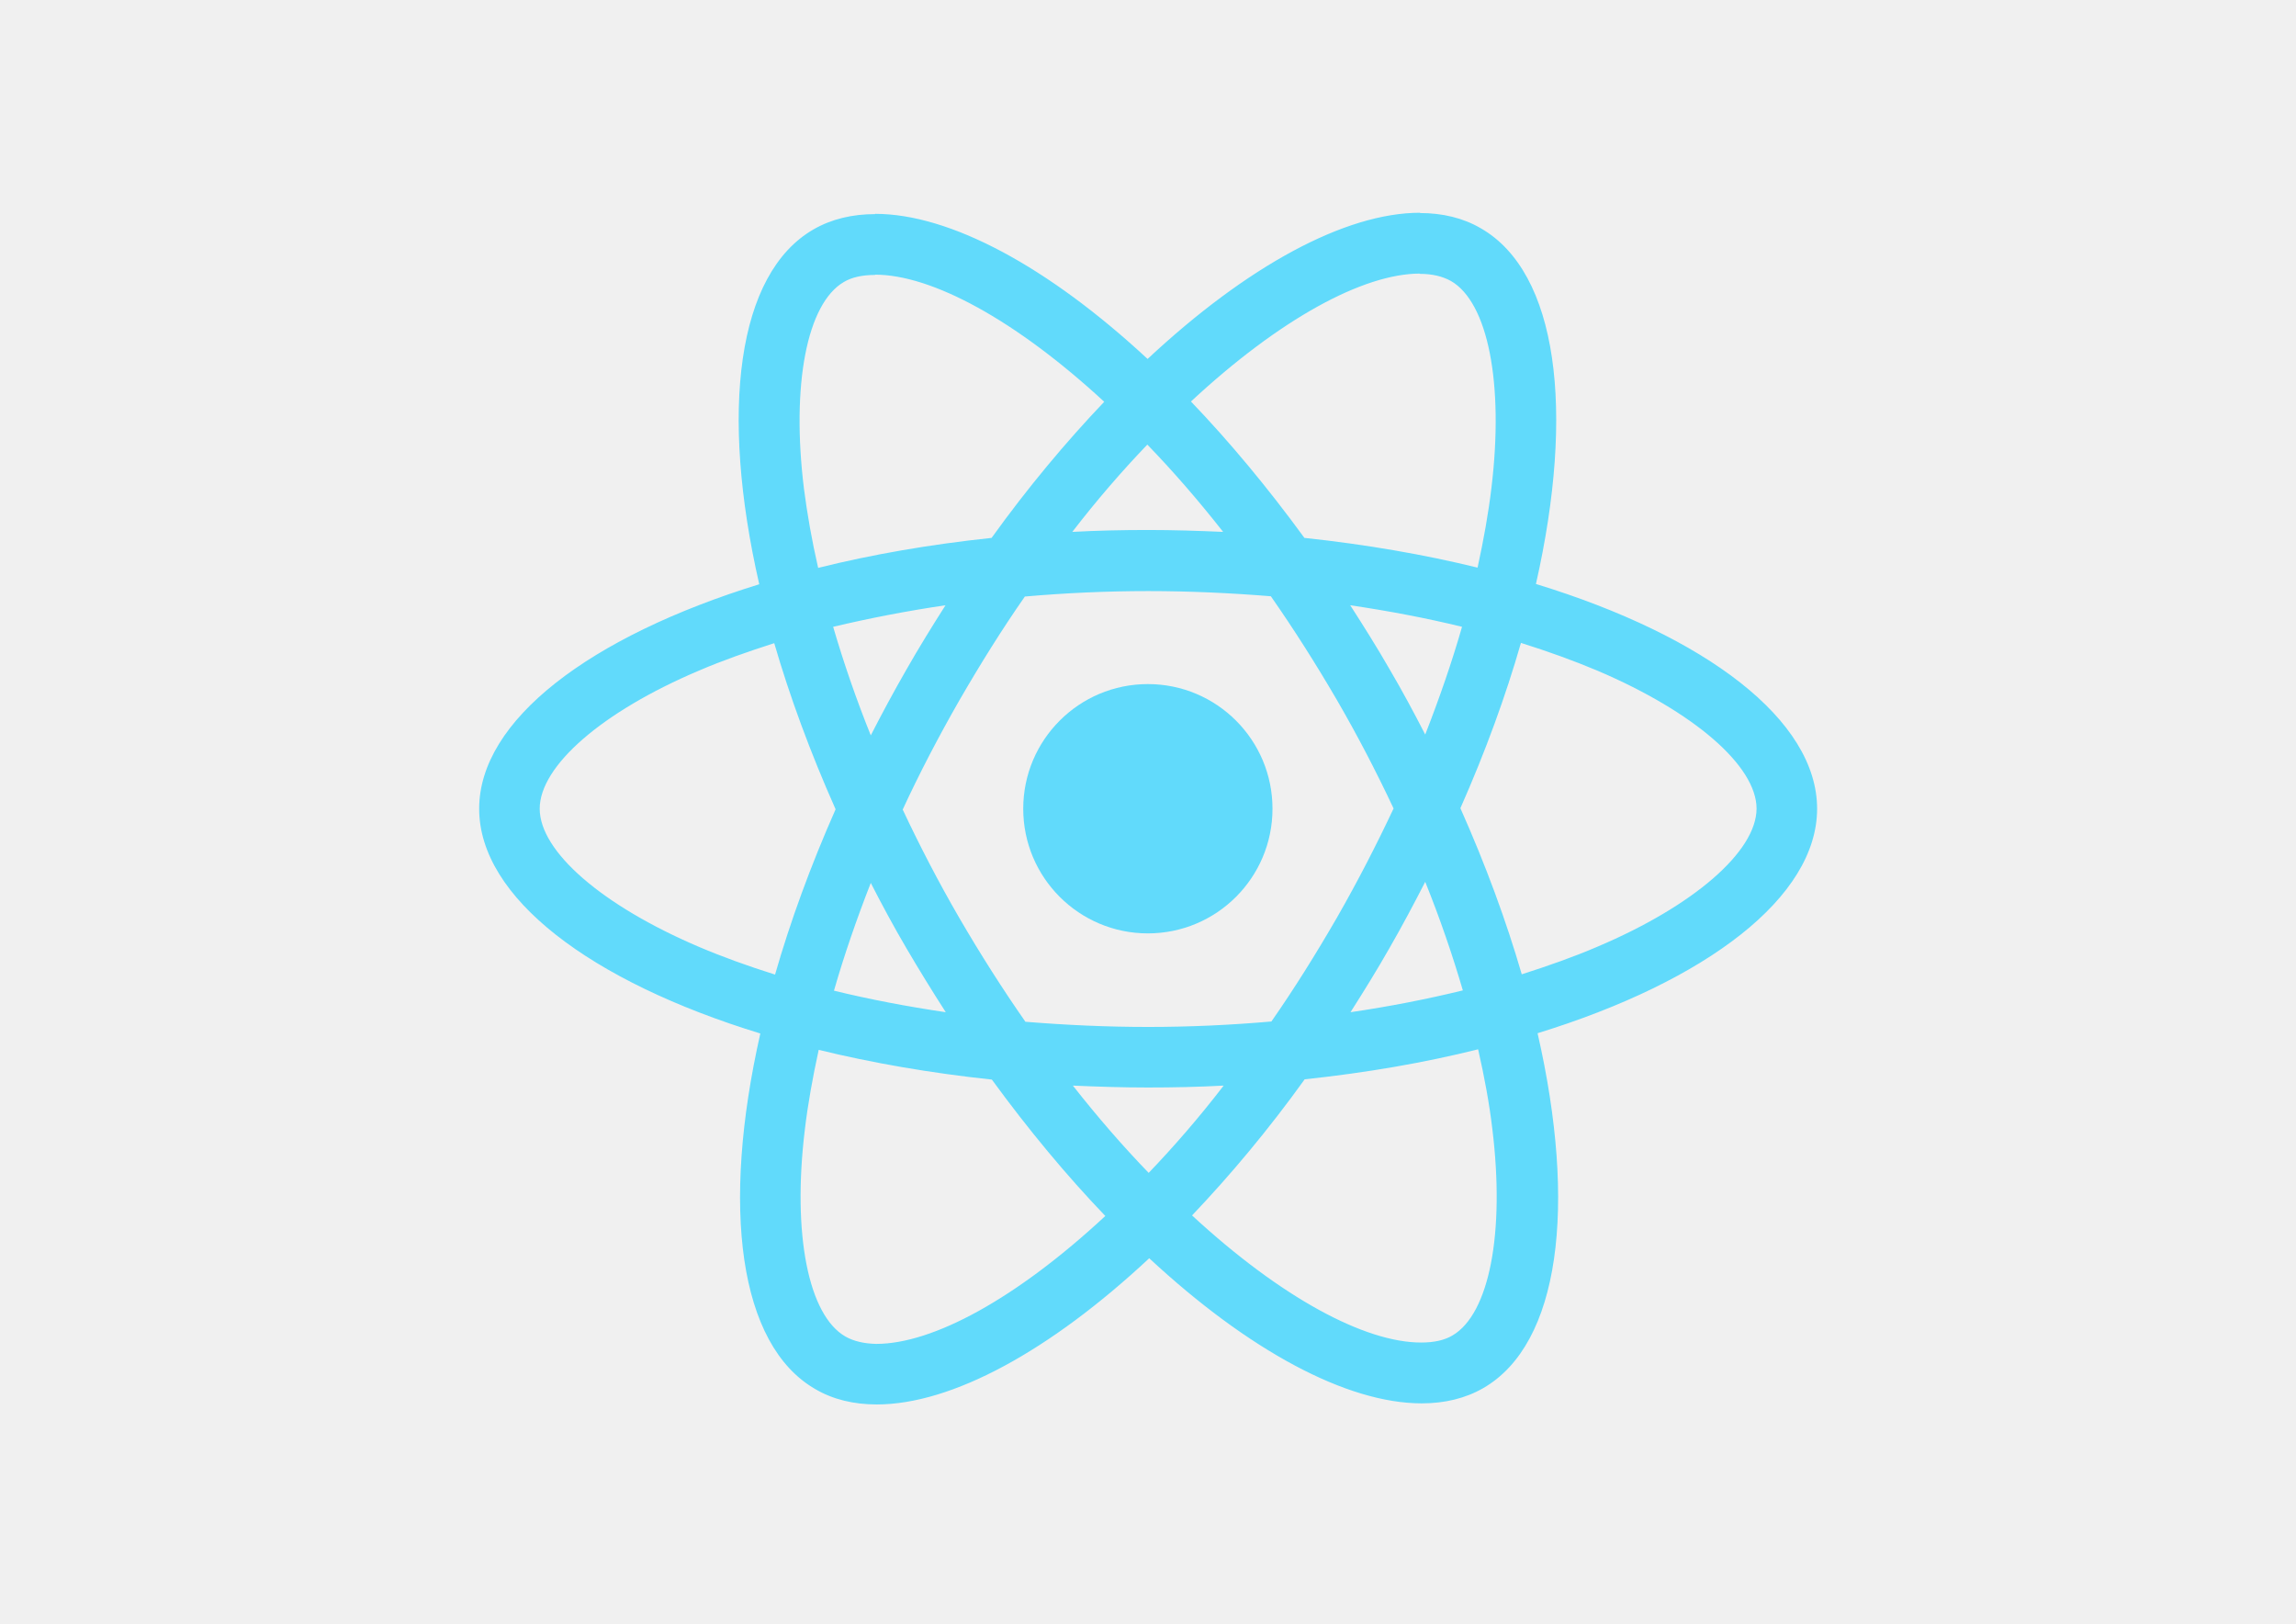
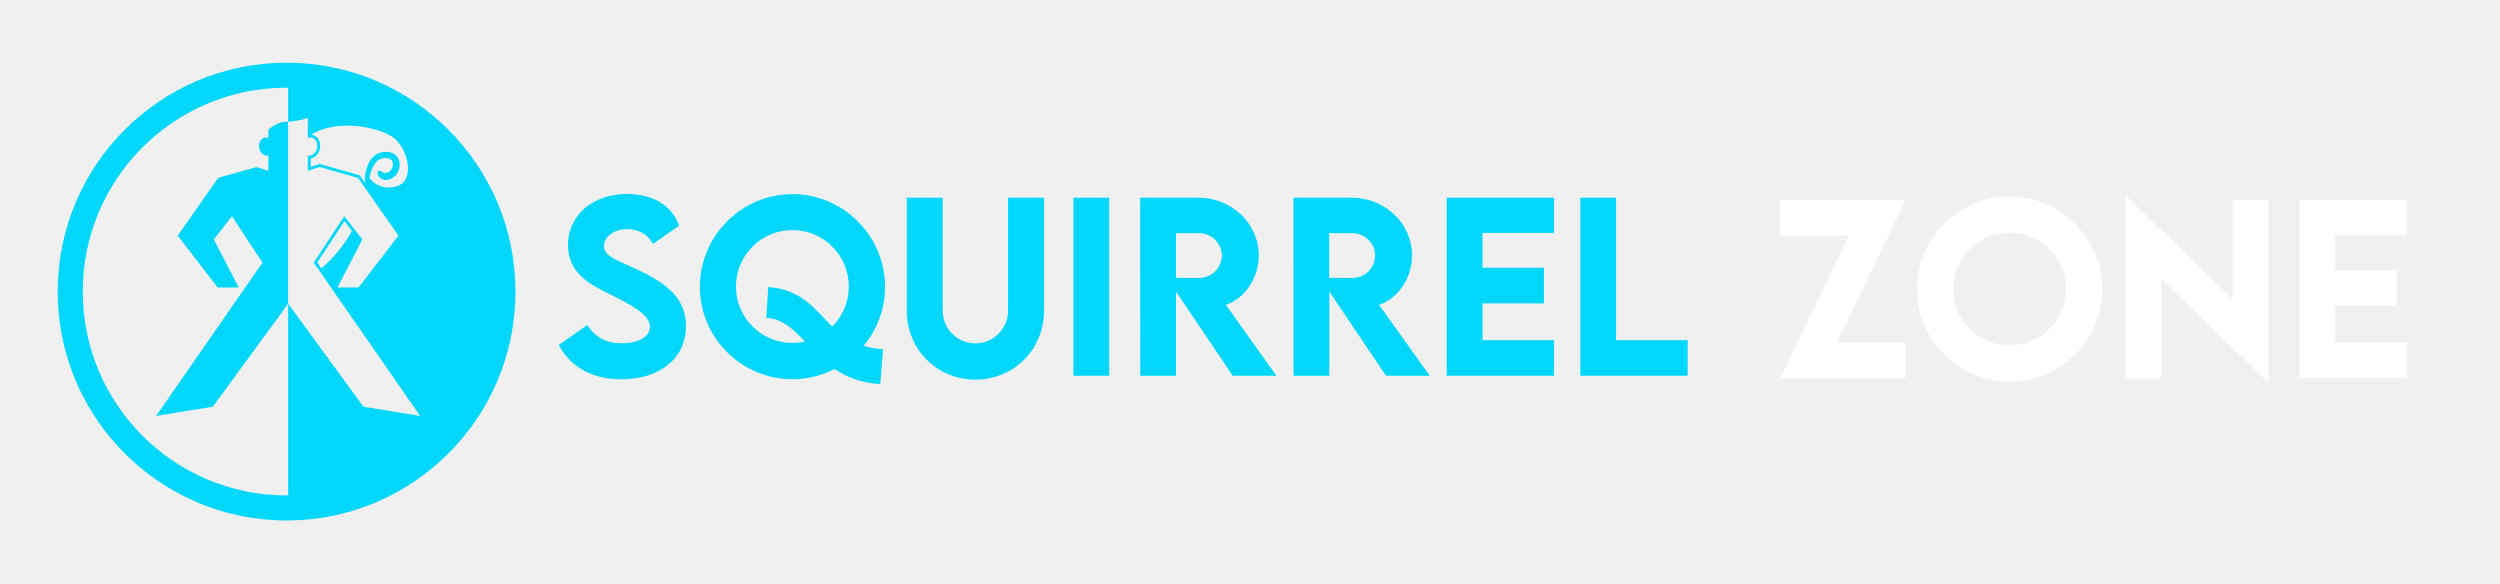
- <svg xmlns="http://www.w3.org/2000/svg" viewBox="0 0 841.9 595.3">
-   <g fill="#61DAFB">
-     <path d="M666.3 296.5c0-32.5-40.7-63.3-103.1-82.4 14.4-63.6 8-114.2-20.2-130.4-6.5-3.8-14.1-5.6-22.4-5.6v22.3c4.6 0 8.3.9 11.4 2.6 13.6 7.8 19.5 37.5 14.9 75.7-1.1 9.4-2.9 19.3-5.1 29.4-19.6-4.8-41-8.5-63.5-10.9-13.5-18.5-27.5-35.3-41.6-50 32.6-30.3 63.2-46.9 84-46.9V78c-27.5 0-63.5 19.6-99.9 53.6-36.4-33.8-72.4-53.2-99.9-53.2v22.3c20.7 0 51.4 16.5 84 46.6-14 14.7-28 31.4-41.3 49.9-22.6 2.4-44 6.1-63.6 11-2.3-10-4-19.7-5.2-29-4.7-38.2 1.1-67.9 14.6-75.8 3-1.8 6.9-2.6 11.5-2.6V78.5c-8.4 0-16 1.8-22.6 5.6-28.1 16.2-34.4 66.7-19.9 130.1-62.2 19.2-102.7 49.9-102.7 82.3 0 32.5 40.7 63.3 103.1 82.4-14.4 63.6-8 114.2 20.2 130.4 6.5 3.8 14.1 5.6 22.5 5.6 27.5 0 63.5-19.6 99.9-53.6 36.4 33.8 72.4 53.2 99.9 53.2 8.4 0 16-1.8 22.6-5.6 28.1-16.2 34.4-66.7 19.9-130.1 62-19.1 102.5-49.9 102.5-82.3zm-130.2-66.7c-3.7 12.9-8.3 26.2-13.5 39.5-4.1-8-8.4-16-13.1-24-4.6-8-9.5-15.8-14.4-23.4 14.2 2.1 27.9 4.7 41 7.9zm-45.8 106.5c-7.8 13.5-15.8 26.3-24.1 38.2-14.9 1.3-30 2-45.2 2-15.1 0-30.2-.7-45-1.9-8.3-11.9-16.4-24.6-24.2-38-7.6-13.1-14.5-26.4-20.8-39.8 6.2-13.4 13.2-26.8 20.7-39.9 7.8-13.5 15.8-26.3 24.1-38.2 14.9-1.3 30-2 45.2-2 15.1 0 30.2.7 45 1.9 8.3 11.9 16.4 24.6 24.2 38 7.6 13.1 14.5 26.4 20.8 39.8-6.3 13.4-13.2 26.8-20.7 39.9zm32.3-13c5.4 13.4 10 26.8 13.8 39.8-13.1 3.2-26.9 5.9-41.2 8 4.9-7.7 9.8-15.6 14.4-23.7 4.6-8 8.9-16.1 13-24.1zM421.2 430c-9.3-9.6-18.6-20.3-27.8-32 9 .4 18.2.7 27.5.7 9.4 0 18.7-.2 27.8-.7-9 11.7-18.3 22.4-27.5 32zm-74.4-58.9c-14.2-2.1-27.9-4.7-41-7.9 3.7-12.9 8.3-26.2 13.5-39.5 4.1 8 8.4 16 13.1 24 4.7 8 9.5 15.8 14.4 23.4zM420.7 163c9.3 9.6 18.6 20.3 27.8 32-9-.4-18.2-.7-27.5-.7-9.4 0-18.7.2-27.8.7 9-11.7 18.3-22.4 27.5-32zm-74 58.9c-4.9 7.7-9.8 15.6-14.4 23.7-4.6 8-8.9 16-13 24-5.4-13.4-10-26.8-13.8-39.8 13.1-3.1 26.9-5.8 41.2-7.9zm-90.5 125.2c-35.4-15.1-58.3-34.9-58.3-50.6 0-15.7 22.9-35.6 58.3-50.6 8.6-3.7 18-7 27.7-10.1 5.7 19.6 13.2 40 22.5 60.9-9.2 20.8-16.6 41.1-22.2 60.6-9.9-3.1-19.3-6.5-28-10.2zM310 490c-13.6-7.8-19.5-37.5-14.9-75.7 1.1-9.4 2.9-19.3 5.1-29.4 19.6 4.8 41 8.5 63.5 10.9 13.5 18.5 27.5 35.3 41.6 50-32.6 30.3-63.2 46.9-84 46.9-4.5-.1-8.3-1-11.3-2.7zm237.2-76.2c4.7 38.2-1.1 67.9-14.6 75.8-3 1.8-6.9 2.6-11.5 2.6-20.7 0-51.4-16.5-84-46.6 14-14.7 28-31.4 41.3-49.9 22.6-2.4 44-6.1 63.6-11 2.3 10.1 4.1 19.8 5.2 29.1zm38.5-66.7c-8.6 3.7-18 7-27.7 10.1-5.7-19.6-13.2-40-22.5-60.9 9.2-20.8 16.6-41.1 22.2-60.6 9.9 3.1 19.3 6.5 28.1 10.2 35.4 15.1 58.3 34.9 58.3 50.6-.1 15.7-23 35.6-58.4 50.6zM320.8 78.4z" />
-     <circle cx="420.9" cy="296.5" r="45.7" />
-     <path d="M520.5 78.1z" />
+ <svg xmlns="http://www.w3.org/2000/svg" viewBox="0 0 1976.25 460.98">
+   <defs>
+     <style>.cls-1{fill:#00d7fa;}.cls-2{fill:#fff;}</style>
+   </defs>
+   <g id="Guides">
+     <g id="Logo">
+       <path class="cls-1" d="M441.66,272.74l22.61-15.89c6.2,10,15.2,14.5,27.33,14.5,13.27,0,22.18-5.42,22.18-12.92,0-10.31-16.85-18.43-31.61-25.76-15.8-7.86-33.17-16.5-33.17-38.94,0-24.36,20.6-40.42,46.44-40.42,19.21,0,35.1,7.94,41.47,25l-20.86,14.58c-4.19-8.38-12.31-11.79-20.17-11.79-10.57,0-18.42,6.11-18.42,13.36,0,8.38,10.65,11.26,26.8,18.86,23.31,11,38,22.87,38,44.52,0,25.67-21,42-51.08,42C468.11,299.81,451.09,290.21,441.66,272.74Z" />
+       <path class="cls-1" d="M682.61,273.44a70.34,70.34,0,0,0,15.46,2.62l-2.27,27.59c-15.37-1-26.81-5.68-36.06-12a71.94,71.94,0,0,1-33.44,8.12c-40.16,0-73.07-32.83-73.07-72.9,0-40.42,32.91-73.42,73.16-73.42s73.25,33,73.25,73.42A72.24,72.24,0,0,1,682.61,273.44Zm-56.31-2.35a41.14,41.14,0,0,0,10-1.14c-9.16-9.69-17.81-17.9-30.47-18.77l1.49-24.27c27,2,36.84,17.9,50.55,31.17A44.22,44.22,0,0,0,671,226.65a44.61,44.61,0,1,0-44.7,44.44Z" />
+       <path class="cls-1" d="M716.73,245v-88.7H745.2v88.61a25.85,25.85,0,1,0,51.68,0V156.28h28.46V245c0,31.87-24.36,55.09-54.3,55.09S716.73,276.85,716.73,245Z" />
+       <path class="cls-1" d="M848.55,156.28h28.29V297H848.55Z" />
+       <path class="cls-1" d="M974.44,297l-44.79-66.52V297H901.37l-.09-140.73H947.2c26.28,0,47.85,20.25,47.85,45.57,0,18.07-10.92,33.88-26,39.2l40,56Zm-44.87-77.35,18.16.09A18,18,0,0,0,965.88,202c0-10.05-8.64-17.73-18.15-17.73H929.57Z" />
+       <path class="cls-1" d="M1095.61,297l-44.79-66.52V297h-28.29l-.08-140.73h45.92c26.28,0,47.84,20.25,47.84,45.57,0,18.07-10.91,33.88-26,39.2l40,56Zm-44.88-77.35,18.16.09A18,18,0,0,0,1087.05,202c0-10.05-8.64-17.73-18.16-17.73h-18.16Z" />
+       <path class="cls-1" d="M1171.9,184.13v27.5h48.54v28.2H1171.9V268.9h56.58V297h-84.87V156.28h84.87v27.85Z" />
+       <path class="cls-1" d="M1334.1,268.9V297h-84.86V156.28h28.29V268.9Z" />
+       <path class="cls-2" d="M1461.56,186.22h-54.22v-28h99l-54.22,112.62h54.22v28.12h-99Z" />
+       <path class="cls-2" d="M1515.42,228.74c0-40.42,32.91-73.42,73.16-73.42s73.25,33,73.25,73.42c0,40.07-33,72.9-73.34,72.9C1548.33,301.64,1515.42,268.81,1515.42,228.74Zm117.77-.17a44.62,44.62,0,1,0-44.7,44.44A44.79,44.79,0,0,0,1633.19,228.57Z" />
+       <path class="cls-2" d="M1793.29,157.85v143.7H1792l-83.55-81.28v78.84h-28.29V155.58h1.4l83.38,81.11V157.85Z" />
+       <path class="cls-2" d="M1846,186.05v27.5h48.54v28.2H1846v29.07h56.58v28.12h-84.87V158.2h84.87v27.85Z" />
+       <path class="cls-1" d="M227.74,49.57h-1.21a180.93,180.93,0,0,0,0,361.86h1.21c99.37-.66,179.73-81.4,179.73-180.92S327.11,50.22,227.74,49.57ZM249,104.84c.82-.4,1.63-.79,2.46-1.16,6.85-3.09,14.95-4.38,23.05-4.38,15.35,0,30.7,4.63,37.54,10.35,10.46,8.75,16.64,33.5,1.07,37.77a23,23,0,0,1-6.07.86,18.85,18.85,0,0,1-15.14-7.79c.14-.5.27-1,.42-1.59.08-.33.17-.66.26-1s.2-.7.3-1.08c.23-.73.51-1.74,1-2.9a22.48,22.48,0,0,1,1.89-3.77c.2-.34.45-.64.67-1s.51-.62.76-.94l.43-.43.21-.22.23-.2.47-.41c.16-.13.33-.23.5-.36a9.63,9.63,0,0,1,1.06-.64c.19-.1.38-.17.57-.26a4.87,4.87,0,0,1,.59-.24,10.82,10.82,0,0,1,2.59-.52,10,10,0,0,1,2.68.17,6.28,6.28,0,0,1,2.24.91,3.8,3.8,0,0,1,1.33,1.55,4,4,0,0,1,.33,1c0,.17.06.39.09.59s0,.41,0,.62a7.23,7.23,0,0,1-1.39,4.47,6.94,6.94,0,0,1-.72.81,6.19,6.19,0,0,1-.86.69,6.07,6.07,0,0,1-1.76.86,5.72,5.72,0,0,1-.9.16h-.7a2.73,2.73,0,0,1-1-.25c-.69-.31-1.29-.75-1.78-1a3.49,3.49,0,0,0-1.28-.5,2.09,2.09,0,0,0-.93.09,1.08,1.08,0,0,0-.64.76,3.59,3.59,0,0,0,.08,2,5.89,5.89,0,0,0,.69,1.5A6.36,6.36,0,0,0,303,142a7.21,7.21,0,0,0,.83.17,8.1,8.1,0,0,0,3.41-.21,11.16,11.16,0,0,0,3-1.34,12.57,12.57,0,0,0,1.41-1c.23-.19.45-.39.67-.61s.45-.45.66-.7a12.46,12.46,0,0,0,2.91-7.45,12.85,12.85,0,0,0-.08-2.14c0-.36-.1-.71-.17-1.09a9.73,9.73,0,0,0-1.4-3.32,9.1,9.1,0,0,0-1.66-1.84,10.43,10.43,0,0,0-4.17-2.08,13.88,13.88,0,0,0-4.27-.36,15,15,0,0,0-4,.8c-.32.11-.64.23-1,.37l-.9.45-.45.23-.42.26c-.27.18-.56.35-.81.54a16.61,16.61,0,0,0-4.53,5.23,26.45,26.45,0,0,0-2.07,4.8c-.45,1.37-.69,2.47-.87,3.2s-.3,1.44-.39,2.11-.16,1.25-.21,1.83c0,.2,0,.38,0,.57a1.15,1.15,0,0,0,0,.19,21.58,21.58,0,0,0-.07,2.19,9.61,9.61,0,0,0,.11,1.32c0,.12,0,.24,0,.36l-4.11-5.86-31.74-9-7.06,2.25v-6.58c3.38-.63,6.3-3.61,7.21-7.54,1.18-5.16-1.44-10.17-5.85-11.19a6.77,6.77,0,0,0-1.1-.15C246.89,105.89,247.93,105.36,249,104.84Zm38.3,216.68L227.74,240V96.19l-1.21,0h0a15.72,15.72,0,0,0-2.29.18,16.92,16.92,0,0,0-2.29.5,25.53,25.53,0,0,0-9.78,5.72v6.56a5.07,5.07,0,0,0-3.14-.34c-3.18.74-5,4.51-4.13,8.44s4.13,6.43,7.27,5.8v12l-.62-.19-8.77-2.79-30.3,8.53-32,45.66,31.57,41H188.7l-19.63-38,14.29-18.35,24.11,36.7L123.41,328.78l44.8-7.26L222,248l2.29-3.14,2.29-3.14h0l1.21-1.66V391.65h-1.21a161.17,161.17,0,0,1,0-322.34h1.21V96.19a63.94,63.94,0,0,0,15.58-3v9.38h0v6.56a5.07,5.07,0,0,1,3.14-.34c3.18.74,5,4.51,4.12,8.44-.8,3.48-3.49,5.89-6.3,5.89a5.2,5.2,0,0,1-1-.09v12l9.39-3L283,140.59l5.76,8.22,1.8,2.57,1.8,2.56L315,186.25l-31.58,41H266.79l19.63-38-3.94-5.06-1.56-2-1.56-2-7.24-9.29L248,207.59l4.23,6.09,1.31,1.89,1.31,1.89,77.22,111.32ZM255.72,210.65c-.58.53-1.15,1-1.73,1.53l-3.21-4.63,21.5-32.72,5.93,7.61c-.39.73-.79,1.47-1.2,2.19A105.17,105.17,0,0,1,255.72,210.65Z" />
+     </g>
  </g>
</svg>
